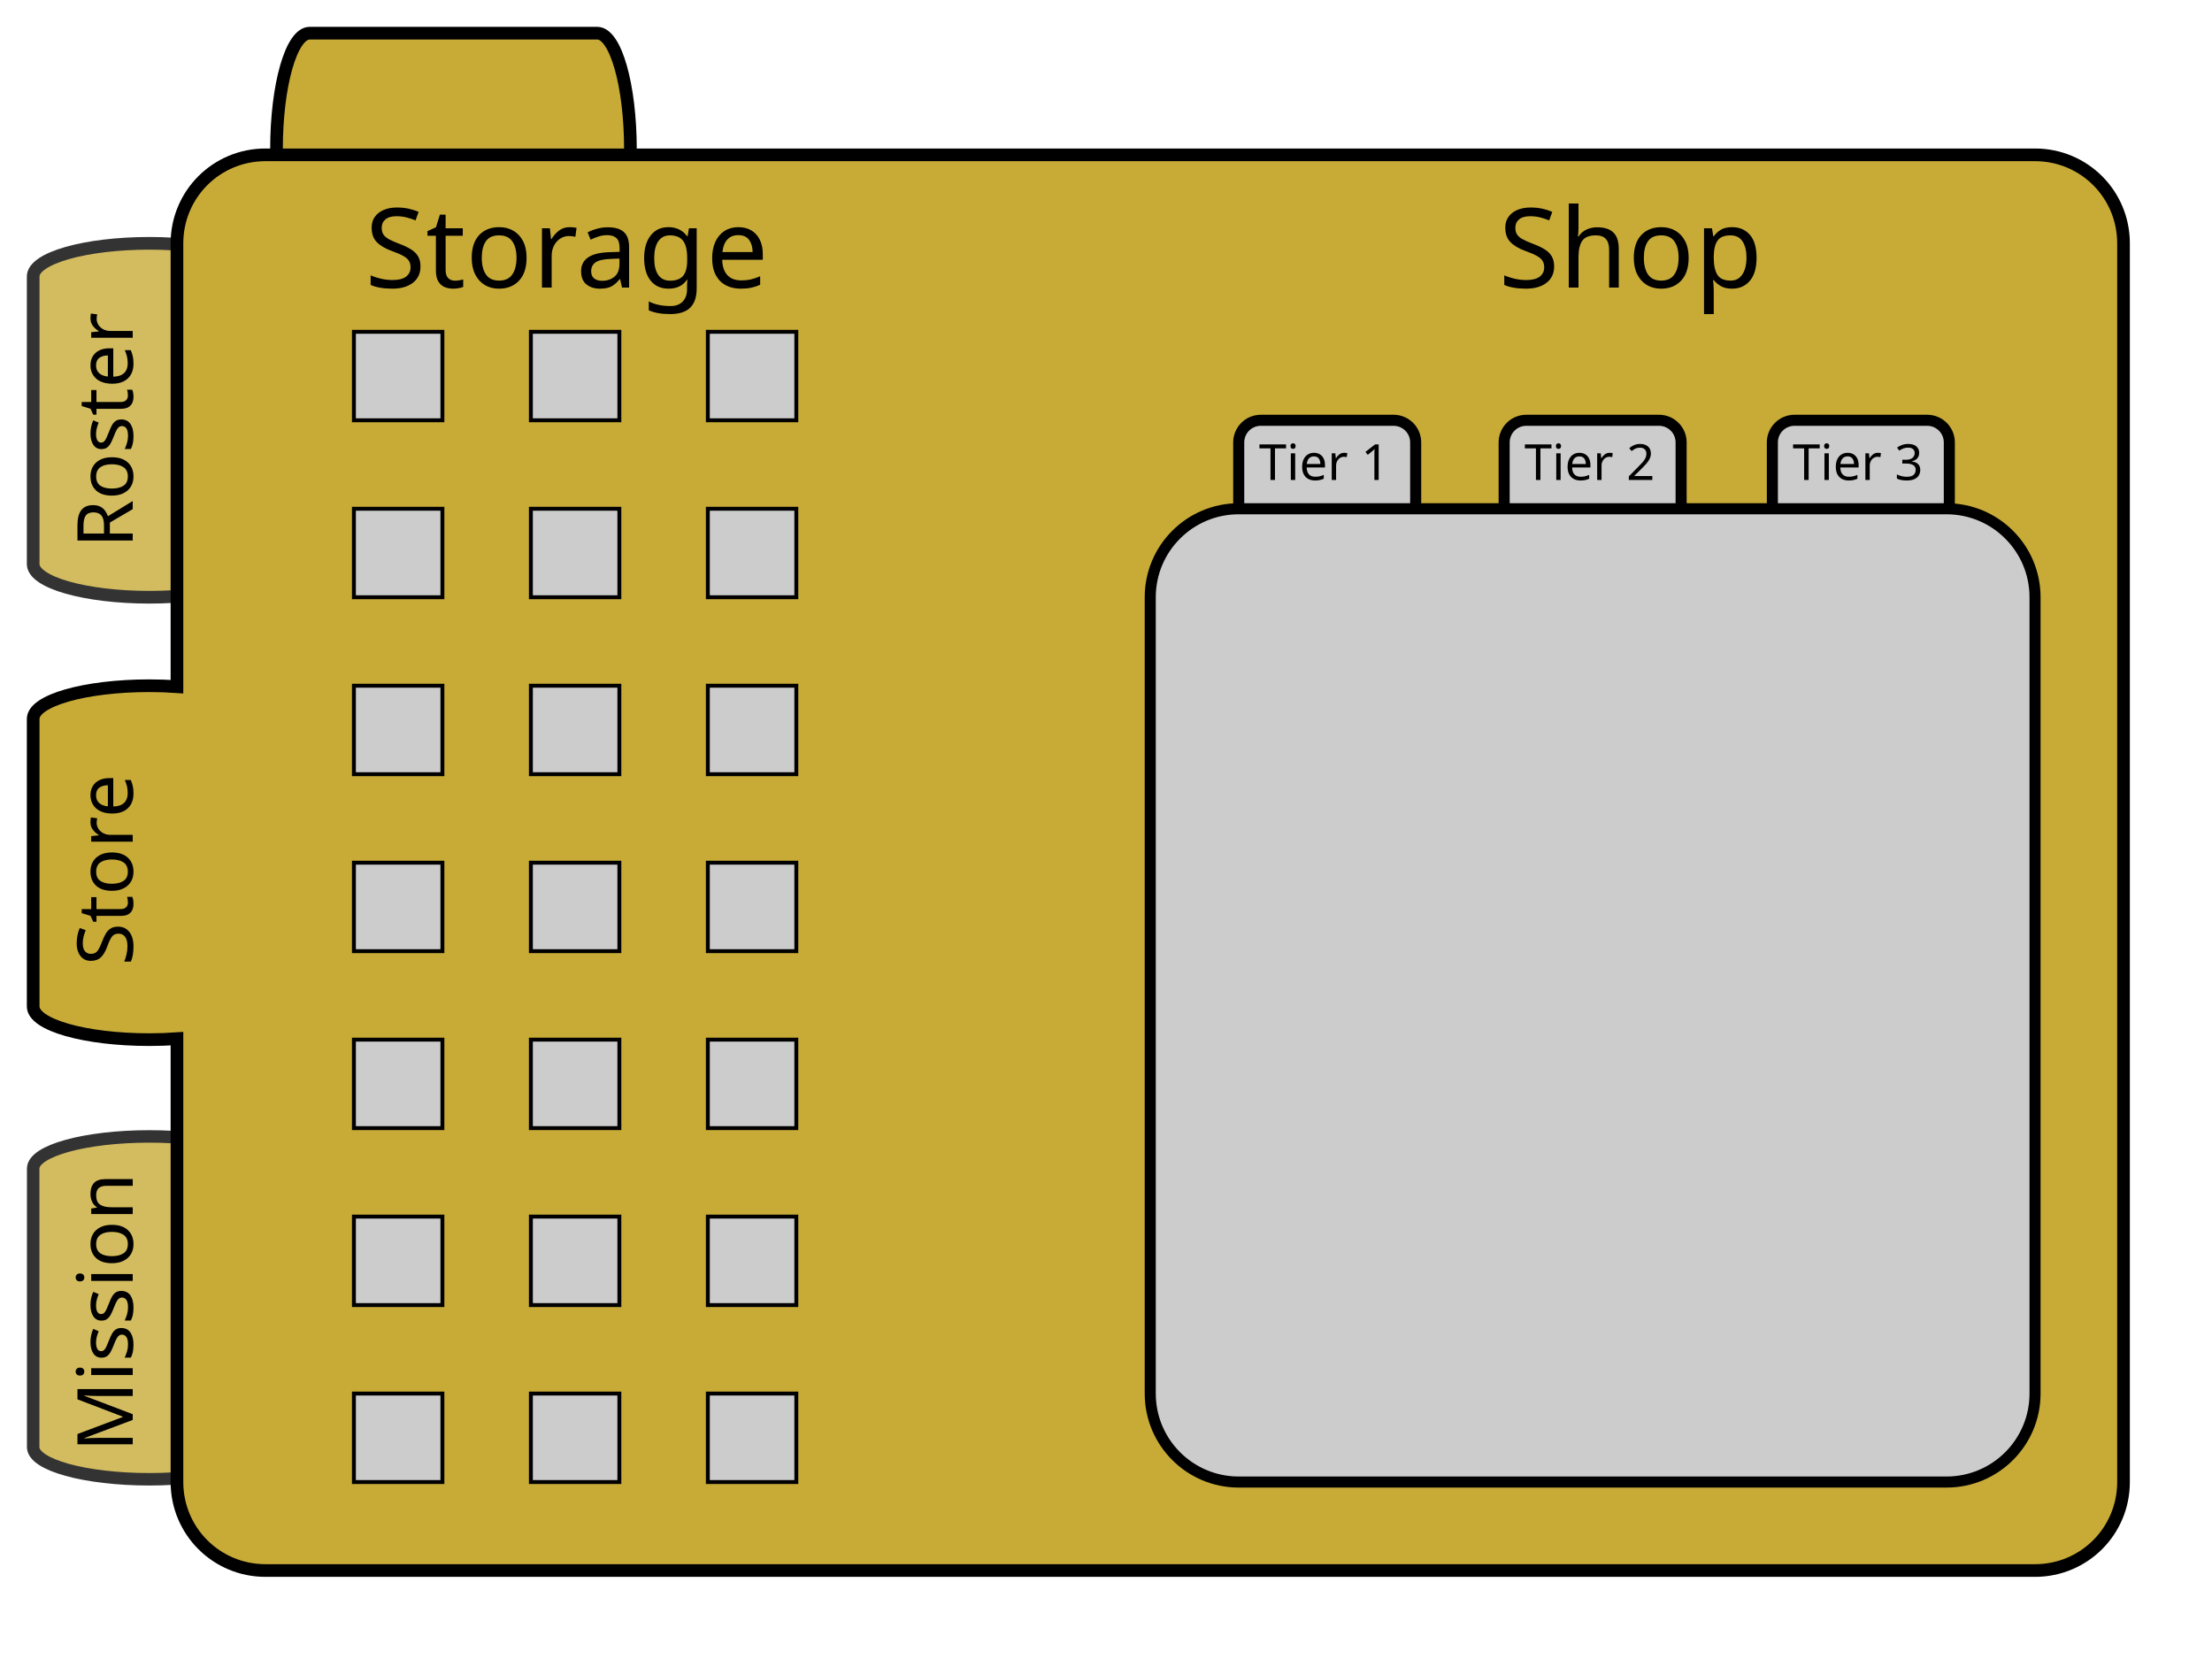
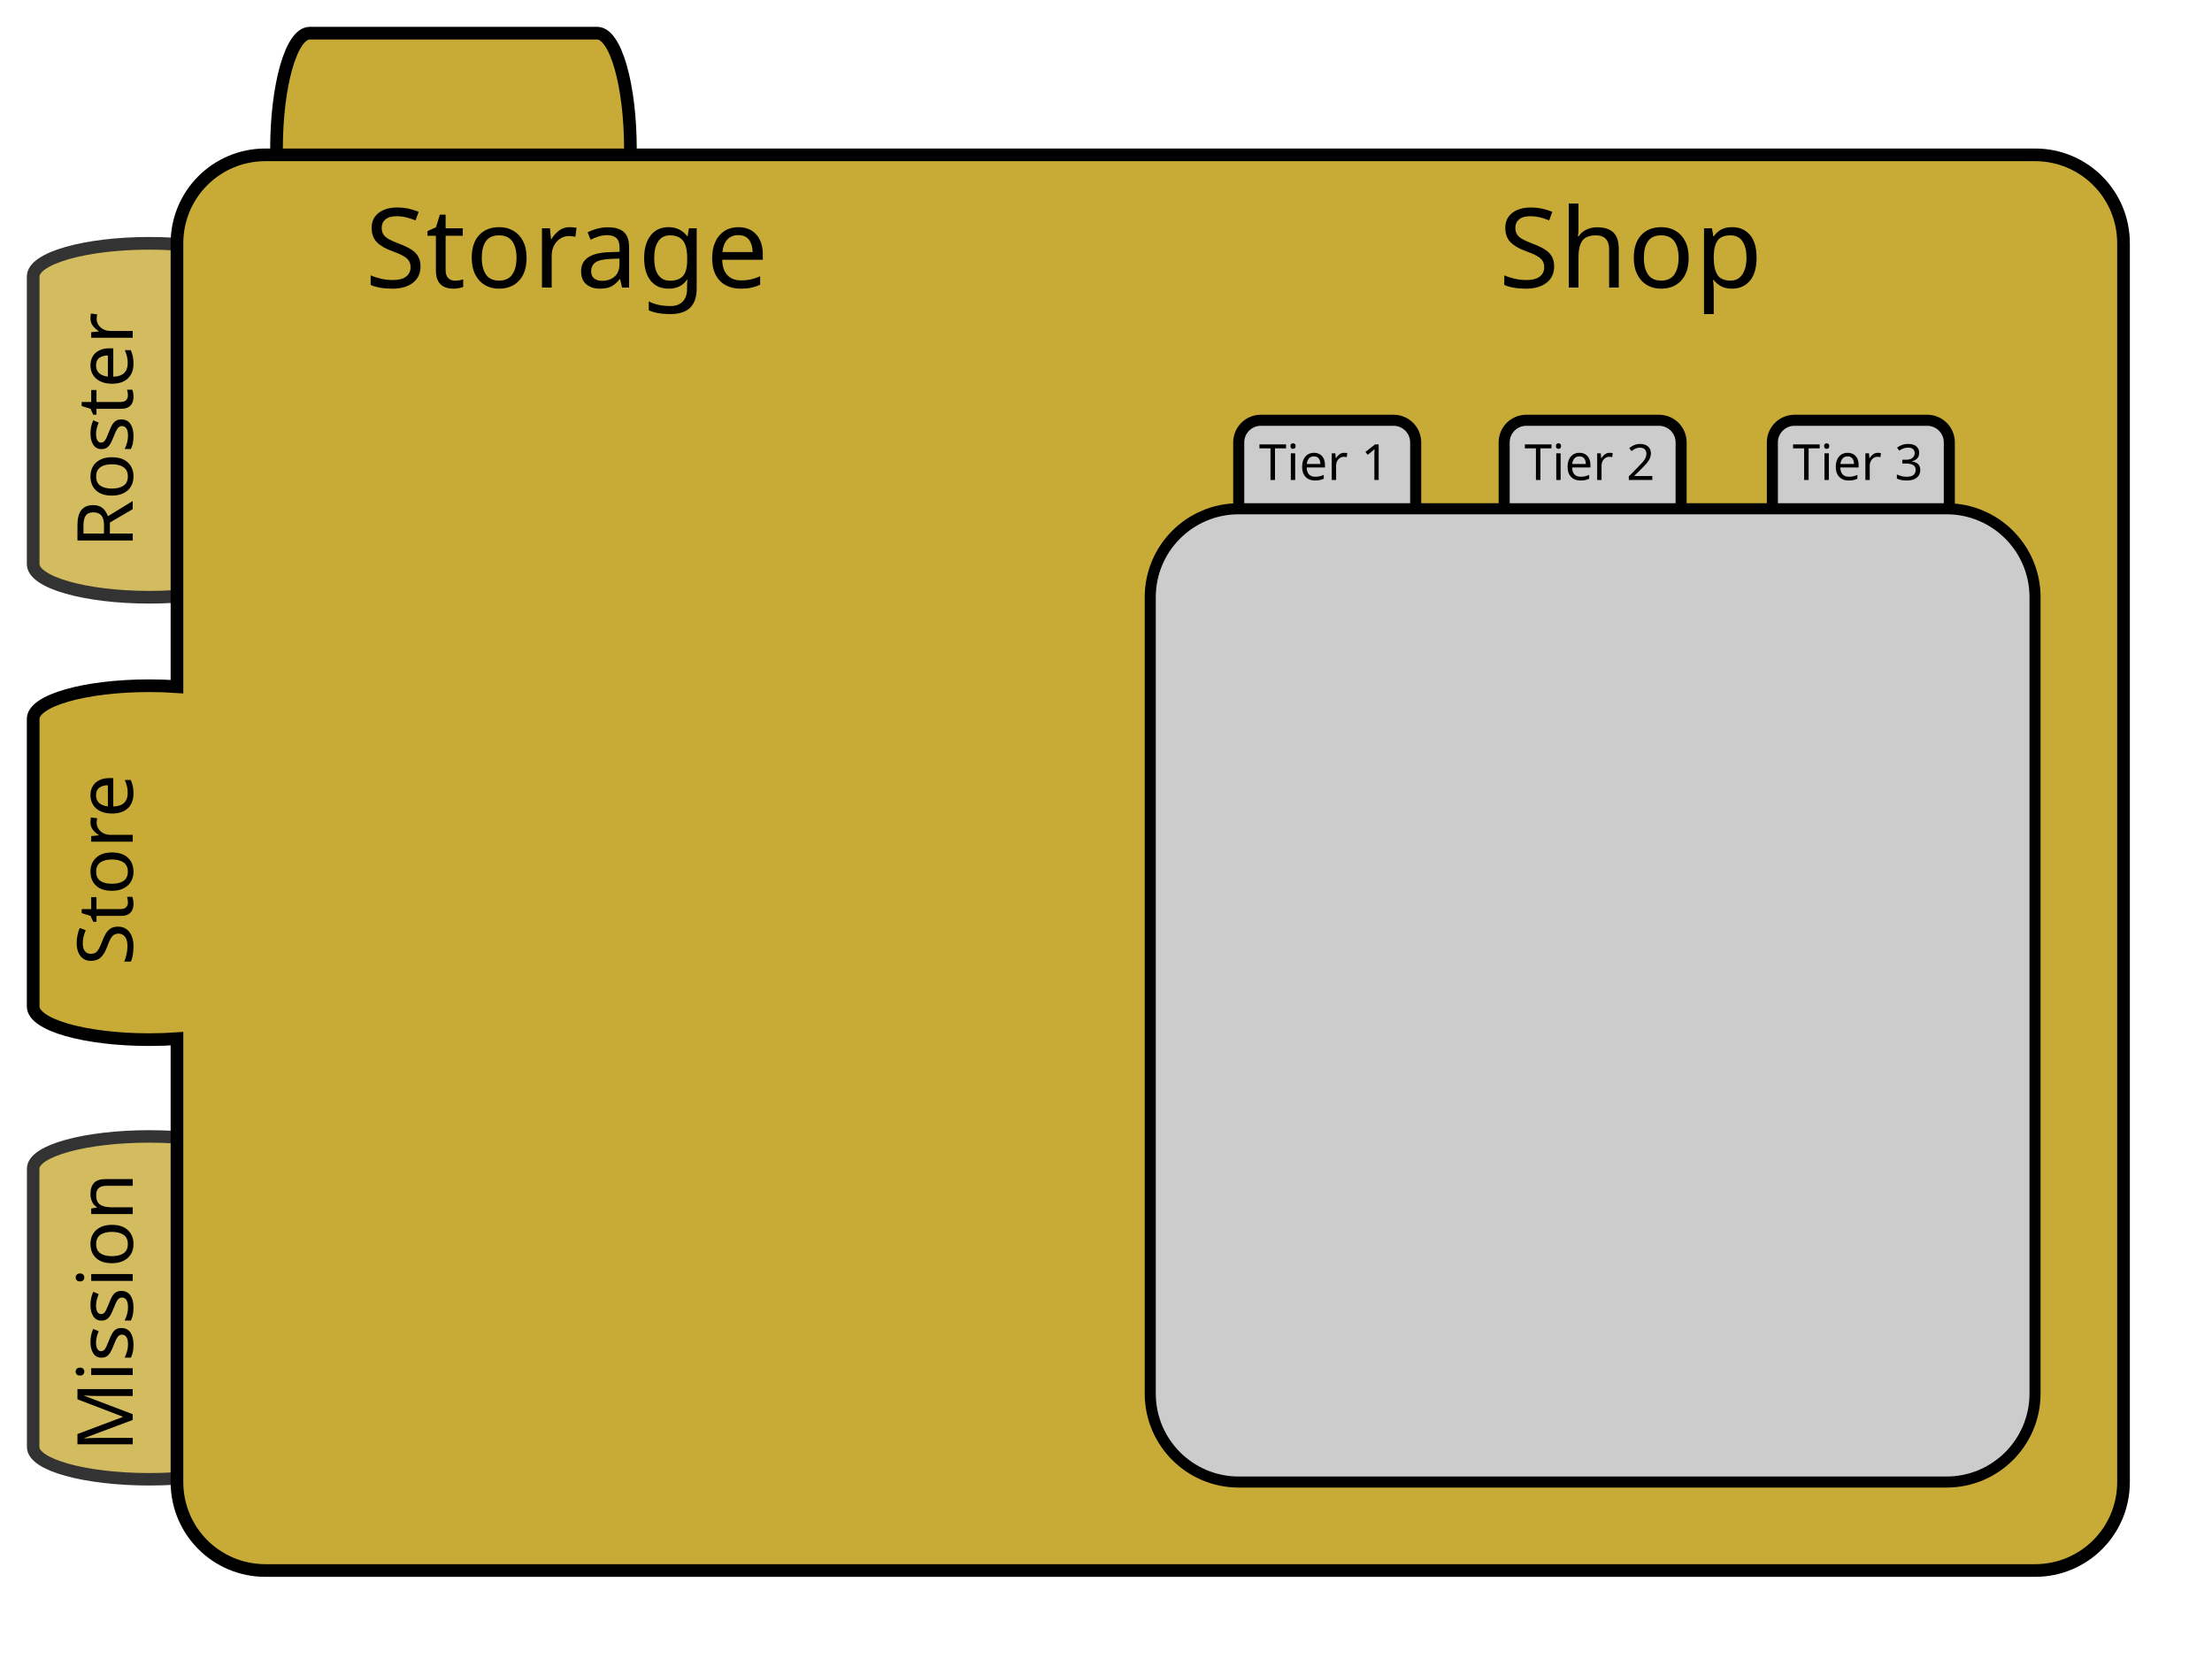
<svg xmlns="http://www.w3.org/2000/svg" width="800" height="600" id="svg2" version="1.1">
  <defs id="defs4" />
  <g id="layer2">
    <g transform="translate(0,-452.3622)" id="g3810">
      <rect ry="11.625" rx="42" y="863.362" x="12" height="124" width="84" id="rect3769" style="opacity:0.8;fill:#c8ab37;fill-opacity:1;fill-rule:nonzero;stroke:#000000;stroke-width:4.51;stroke-miterlimit:4;stroke-opacity:1;stroke-dasharray:none;stroke-dashoffset:0" />
      <text transform="matrix(0,-1,1,0,0,0)" id="text3800" y="48" x="-977.432" style="font-size:28px;font-style:normal;font-weight:normal;line-height:125%;letter-spacing:0px;word-spacing:0px;fill:#000000;fill-opacity:1;stroke:none;font-family:Sans" xml:space="preserve">
        <tspan y="48" x="-977.432" id="tspan3802">Mission</tspan>
      </text>
    </g>
    <rect style="fill:#c8ab37;fill-opacity:1;fill-rule:nonzero;stroke:#000000;stroke-width:4.583;stroke-miterlimit:4;stroke-opacity:1;stroke-dasharray:none;stroke-dashoffset:0" id="rect4347" width="84" height="128" x="12" y="-228" rx="42" ry="12" transform="matrix(0,1,-1,0,0,0)" />
    <text xml:space="preserve" style="font-size:28px;font-style:normal;font-weight:normal;line-height:125%;letter-spacing:0px;word-spacing:0px;fill:#000000;fill-opacity:1;stroke:none;font-family:Sans" x="126.799" y="48" id="text4349">
      <tspan id="tspan4351" x="126.799" y="48" />
    </text>
    <g id="g5810">
      <rect ry="12" rx="42" y="88" x="12" height="128" width="84" id="rect4614" style="opacity:0.8;fill:#c8ab37;fill-opacity:1;fill-rule:nonzero;stroke:#000000;stroke-width:4.583;stroke-miterlimit:4;stroke-opacity:1;stroke-dasharray:none;stroke-dashoffset:0" />
      <text transform="matrix(0,-1,1,0,0,0)" id="text4616" y="48" x="-198.204" style="font-size:28px;font-style:normal;font-weight:normal;line-height:125%;letter-spacing:0px;word-spacing:0px;fill:#000000;fill-opacity:1;stroke:none;font-family:Sans" xml:space="preserve">
        <tspan y="48" x="-198.204" id="tspan4618">Roster</tspan>
      </text>
    </g>
  </g>
  <g id="layer1" transform="translate(0,-452.3622)" style="display:inline">
    <text xml:space="preserve" style="font-size:21.198px;font-style:normal;font-weight:normal;line-height:125%;letter-spacing:0px;word-spacing:0px;fill:#000000;fill-opacity:1;stroke:none;font-family:Sans" x="-763.718" y="821.035" id="text3835">
      <tspan id="tspan3837" x="-763.718" y="821.035" />
    </text>
    <path style="fill:#c8ab37;fill-opacity:1;fill-rule:nonzero;stroke:#000000;stroke-width:4.583;stroke-miterlimit:4;stroke-opacity:1;stroke-dasharray:none;stroke-dashoffset:0;display:inline" d="M 96,56 C 78.272,56 64,70.272 64,88 l 0,160.344 C 60.796,248.122 57.449,248 54,248 c -23.268,0 -42,5.352 -42,12 l 0,104 c 0,6.648 18.732,12 42,12 3.449,0 6.796,-0.122 10,-0.344 L 64,536 c 0,17.728 14.272,32 32,32 l 640,0 c 17.728,0 32,-14.272 32,-32 L 768,88 C 768,70.272 753.728,56 736,56 L 96,56 z" id="rect3767" transform="translate(0,452.3622)" />
    <text transform="matrix(0,-1,1,0,0,452.3622)" id="text3794" y="48" x="-349.201" style="font-size:28px;font-style:normal;font-weight:normal;line-height:125%;letter-spacing:0px;word-spacing:0px;fill:#000000;fill-opacity:1;stroke:none;font-family:Sans" xml:space="preserve">
      <tspan y="48" x="-349.201" id="tspan3796">Store</tspan>
    </text>
  </g>
  <g id="layer5">
    <g style="display:inline" id="g5902">
      <rect ry="8" rx="8" y="152" x="448" height="64" width="64" id="rect5821" style="display:inline;fill:#cccccc;fill-opacity:1;fill-rule:nonzero;stroke:#000000;stroke-width:4;stroke-miterlimit:4;stroke-opacity:1;stroke-dasharray:none;stroke-dashoffset:0" />
      <text id="text5823" y="625.954" x="455.303" style="font-size:18px;font-style:normal;font-weight:normal;line-height:125%;letter-spacing:0px;word-spacing:0px;fill:#000000;fill-opacity:1;stroke:none;display:inline;font-family:Sans" xml:space="preserve" transform="translate(0,-452.3622)">
        <tspan y="625.954" x="455.303" id="tspan5825">Tier 1</tspan>
      </text>
    </g>
    <g style="display:inline" id="g5907" transform="translate(96,0)">
      <rect style="fill:#cccccc;fill-opacity:1;fill-rule:nonzero;stroke:#000000;stroke-width:4;stroke-miterlimit:4;stroke-opacity:1;stroke-dasharray:none;stroke-dashoffset:0;display:inline" id="rect5909" width="64" height="64" x="448" y="152" rx="8" ry="8" />
      <text transform="translate(0,-452.3622)" xml:space="preserve" style="font-size:18px;font-style:normal;font-weight:normal;line-height:125%;letter-spacing:0px;word-spacing:0px;fill:#000000;fill-opacity:1;stroke:none;display:inline;font-family:Sans" x="455.303" y="625.954" id="text5911">
        <tspan id="tspan5913" x="455.303" y="625.954">Tier 2</tspan>
      </text>
    </g>
    <g style="display:inline" transform="translate(193,0)" id="g5915">
      <rect ry="8" rx="8" y="152" x="448" height="64" width="64" id="rect5917" style="fill:#cccccc;fill-opacity:1;fill-rule:nonzero;stroke:#000000;stroke-width:4;stroke-miterlimit:4;stroke-opacity:1;stroke-dasharray:none;stroke-dashoffset:0;display:inline" />
      <text id="text5919" y="625.954" x="455.303" style="font-size:18px;font-style:normal;font-weight:normal;line-height:125%;letter-spacing:0px;word-spacing:0px;fill:#000000;fill-opacity:1;stroke:none;display:inline;font-family:Sans" xml:space="preserve" transform="translate(0,-452.3622)">
        <tspan y="625.954" x="455.303" id="tspan5921">Tier 3</tspan>
      </text>
    </g>
  </g>
  <g id="layer3" style="display:inline">
    <text transform="translate(0,-452.3622)" id="text5815" y="556.362" x="542" style="font-size:40px;font-style:normal;font-weight:normal;line-height:125%;letter-spacing:0px;word-spacing:0px;fill:#000000;fill-opacity:1;stroke:none;display:inline;font-family:Sans" xml:space="preserve">
      <tspan y="556.362" x="542" id="tspan5817">Shop</tspan>
    </text>
    <rect style="fill:#cccccc;fill-opacity:1;fill-rule:nonzero;stroke:#000000;stroke-width:4;stroke-miterlimit:4;stroke-opacity:1;stroke-dasharray:none;stroke-dashoffset:0;display:inline" id="rect5819" width="320" height="352" x="416" y="184" rx="32" ry="32" />
  </g>
  <g id="layer4" style="display:inline">
-     <rect transform="translate(0,-452.3622)" style="display:inline;fill:#cccccc;fill-opacity:1;fill-rule:nonzero;stroke:#000000;stroke-width:1.414;stroke-miterlimit:4;stroke-opacity:1;stroke-dasharray:none;stroke-dashoffset:0" id="rect5757" width="32" height="32" x="128" y="572.362" rx="0" ry="0" />
-     <rect transform="translate(0,-452.3622)" ry="0" rx="0" y="636.362" x="128" height="32" width="32" id="rect5763" style="display:inline;fill:#cccccc;fill-opacity:1;fill-rule:nonzero;stroke:#000000;stroke-width:1.414;stroke-miterlimit:4;stroke-opacity:1;stroke-dasharray:none;stroke-dashoffset:0" />
-     <rect transform="translate(0,-452.3622)" style="display:inline;fill:#cccccc;fill-opacity:1;fill-rule:nonzero;stroke:#000000;stroke-width:1.414;stroke-miterlimit:4;stroke-opacity:1;stroke-dasharray:none;stroke-dashoffset:0" id="rect5765" width="32" height="32" x="128" y="700.362" rx="0" ry="0" />
-     <rect transform="translate(0,-452.3622)" ry="0" rx="0" y="764.362" x="128" height="32" width="32" id="rect5767" style="display:inline;fill:#cccccc;fill-opacity:1;fill-rule:nonzero;stroke:#000000;stroke-width:1.414;stroke-miterlimit:4;stroke-opacity:1;stroke-dasharray:none;stroke-dashoffset:0" />
-     <rect transform="translate(0,-452.3622)" style="display:inline;fill:#cccccc;fill-opacity:1;fill-rule:nonzero;stroke:#000000;stroke-width:1.414;stroke-miterlimit:4;stroke-opacity:1;stroke-dasharray:none;stroke-dashoffset:0" id="rect5769" width="32" height="32" x="128" y="828.362" rx="0" ry="0" />
-     <rect transform="translate(0,-452.3622)" ry="0" rx="0" y="892.362" x="128" height="32" width="32" id="rect5771" style="display:inline;fill:#cccccc;fill-opacity:1;fill-rule:nonzero;stroke:#000000;stroke-width:1.414;stroke-miterlimit:4;stroke-opacity:1;stroke-dasharray:none;stroke-dashoffset:0" />
-     <rect transform="translate(0,-452.3622)" style="display:inline;fill:#cccccc;fill-opacity:1;fill-rule:nonzero;stroke:#000000;stroke-width:1.414;stroke-miterlimit:4;stroke-opacity:1;stroke-dasharray:none;stroke-dashoffset:0" id="rect5773" width="32" height="32" x="128" y="956.362" rx="0" ry="0" />
-     <rect transform="translate(0,-452.3622)" ry="0" rx="0" y="572.362" x="192" height="32" width="32" id="rect5775" style="display:inline;fill:#cccccc;fill-opacity:1;fill-rule:nonzero;stroke:#000000;stroke-width:1.414;stroke-miterlimit:4;stroke-opacity:1;stroke-dasharray:none;stroke-dashoffset:0" />
-     <rect transform="translate(0,-452.3622)" style="display:inline;fill:#cccccc;fill-opacity:1;fill-rule:nonzero;stroke:#000000;stroke-width:1.414;stroke-miterlimit:4;stroke-opacity:1;stroke-dasharray:none;stroke-dashoffset:0" id="rect5777" width="32" height="32" x="192" y="636.362" rx="0" ry="0" />
-     <rect transform="translate(0,-452.3622)" ry="0" rx="0" y="700.362" x="192" height="32" width="32" id="rect5779" style="display:inline;fill:#cccccc;fill-opacity:1;fill-rule:nonzero;stroke:#000000;stroke-width:1.414;stroke-miterlimit:4;stroke-opacity:1;stroke-dasharray:none;stroke-dashoffset:0" />
-     <rect transform="translate(0,-452.3622)" style="display:inline;fill:#cccccc;fill-opacity:1;fill-rule:nonzero;stroke:#000000;stroke-width:1.414;stroke-miterlimit:4;stroke-opacity:1;stroke-dasharray:none;stroke-dashoffset:0" id="rect5781" width="32" height="32" x="192" y="764.362" rx="0" ry="0" />
-     <rect transform="translate(0,-452.3622)" ry="0" rx="0" y="828.362" x="192" height="32" width="32" id="rect5783" style="display:inline;fill:#cccccc;fill-opacity:1;fill-rule:nonzero;stroke:#000000;stroke-width:1.414;stroke-miterlimit:4;stroke-opacity:1;stroke-dasharray:none;stroke-dashoffset:0" />
-     <rect transform="translate(0,-452.3622)" style="display:inline;fill:#cccccc;fill-opacity:1;fill-rule:nonzero;stroke:#000000;stroke-width:1.414;stroke-miterlimit:4;stroke-opacity:1;stroke-dasharray:none;stroke-dashoffset:0" id="rect5785" width="32" height="32" x="192" y="892.362" rx="0" ry="0" />
-     <rect transform="translate(0,-452.3622)" ry="0" rx="0" y="956.362" x="192" height="32" width="32" id="rect5787" style="display:inline;fill:#cccccc;fill-opacity:1;fill-rule:nonzero;stroke:#000000;stroke-width:1.414;stroke-miterlimit:4;stroke-opacity:1;stroke-dasharray:none;stroke-dashoffset:0" />
-     <rect transform="translate(0,-452.3622)" style="display:inline;fill:#cccccc;fill-opacity:1;fill-rule:nonzero;stroke:#000000;stroke-width:1.414;stroke-miterlimit:4;stroke-opacity:1;stroke-dasharray:none;stroke-dashoffset:0" id="rect5789" width="32" height="32" x="256" y="572.362" rx="0" ry="0" />
-     <rect transform="translate(0,-452.3622)" ry="0" rx="0" y="636.362" x="256" height="32" width="32" id="rect5791" style="display:inline;fill:#cccccc;fill-opacity:1;fill-rule:nonzero;stroke:#000000;stroke-width:1.414;stroke-miterlimit:4;stroke-opacity:1;stroke-dasharray:none;stroke-dashoffset:0" />
-     <rect transform="translate(0,-452.3622)" style="display:inline;fill:#cccccc;fill-opacity:1;fill-rule:nonzero;stroke:#000000;stroke-width:1.414;stroke-miterlimit:4;stroke-opacity:1;stroke-dasharray:none;stroke-dashoffset:0" id="rect5793" width="32" height="32" x="256" y="700.362" rx="0" ry="0" />
-     <rect transform="translate(0,-452.3622)" ry="0" rx="0" y="764.362" x="256" height="32" width="32" id="rect5795" style="display:inline;fill:#cccccc;fill-opacity:1;fill-rule:nonzero;stroke:#000000;stroke-width:1.414;stroke-miterlimit:4;stroke-opacity:1;stroke-dasharray:none;stroke-dashoffset:0" />
-     <rect transform="translate(0,-452.3622)" style="display:inline;fill:#cccccc;fill-opacity:1;fill-rule:nonzero;stroke:#000000;stroke-width:1.414;stroke-miterlimit:4;stroke-opacity:1;stroke-dasharray:none;stroke-dashoffset:0" id="rect5797" width="32" height="32" x="256" y="828.362" rx="0" ry="0" />
-     <rect transform="translate(0,-452.3622)" ry="0" rx="0" y="892.362" x="256" height="32" width="32" id="rect5799" style="display:inline;fill:#cccccc;fill-opacity:1;fill-rule:nonzero;stroke:#000000;stroke-width:1.414;stroke-miterlimit:4;stroke-opacity:1;stroke-dasharray:none;stroke-dashoffset:0" />
-     <rect transform="translate(0,-452.3622)" style="display:inline;fill:#cccccc;fill-opacity:1;fill-rule:nonzero;stroke:#000000;stroke-width:1.414;stroke-miterlimit:4;stroke-opacity:1;stroke-dasharray:none;stroke-dashoffset:0" id="rect5801" width="32" height="32" x="256" y="956.362" rx="0" ry="0" />
    <text transform="translate(0,-452.3622)" xml:space="preserve" style="display:inline;font-size:40px;font-style:normal;font-weight:normal;line-height:125%;letter-spacing:0px;word-spacing:0px;fill:#000000;fill-opacity:1;stroke:none;font-family:Sans" x="132" y="556.362" id="text5803">
      <tspan id="tspan5805" x="132" y="556.362">Storage</tspan>
    </text>
  </g>
</svg>
